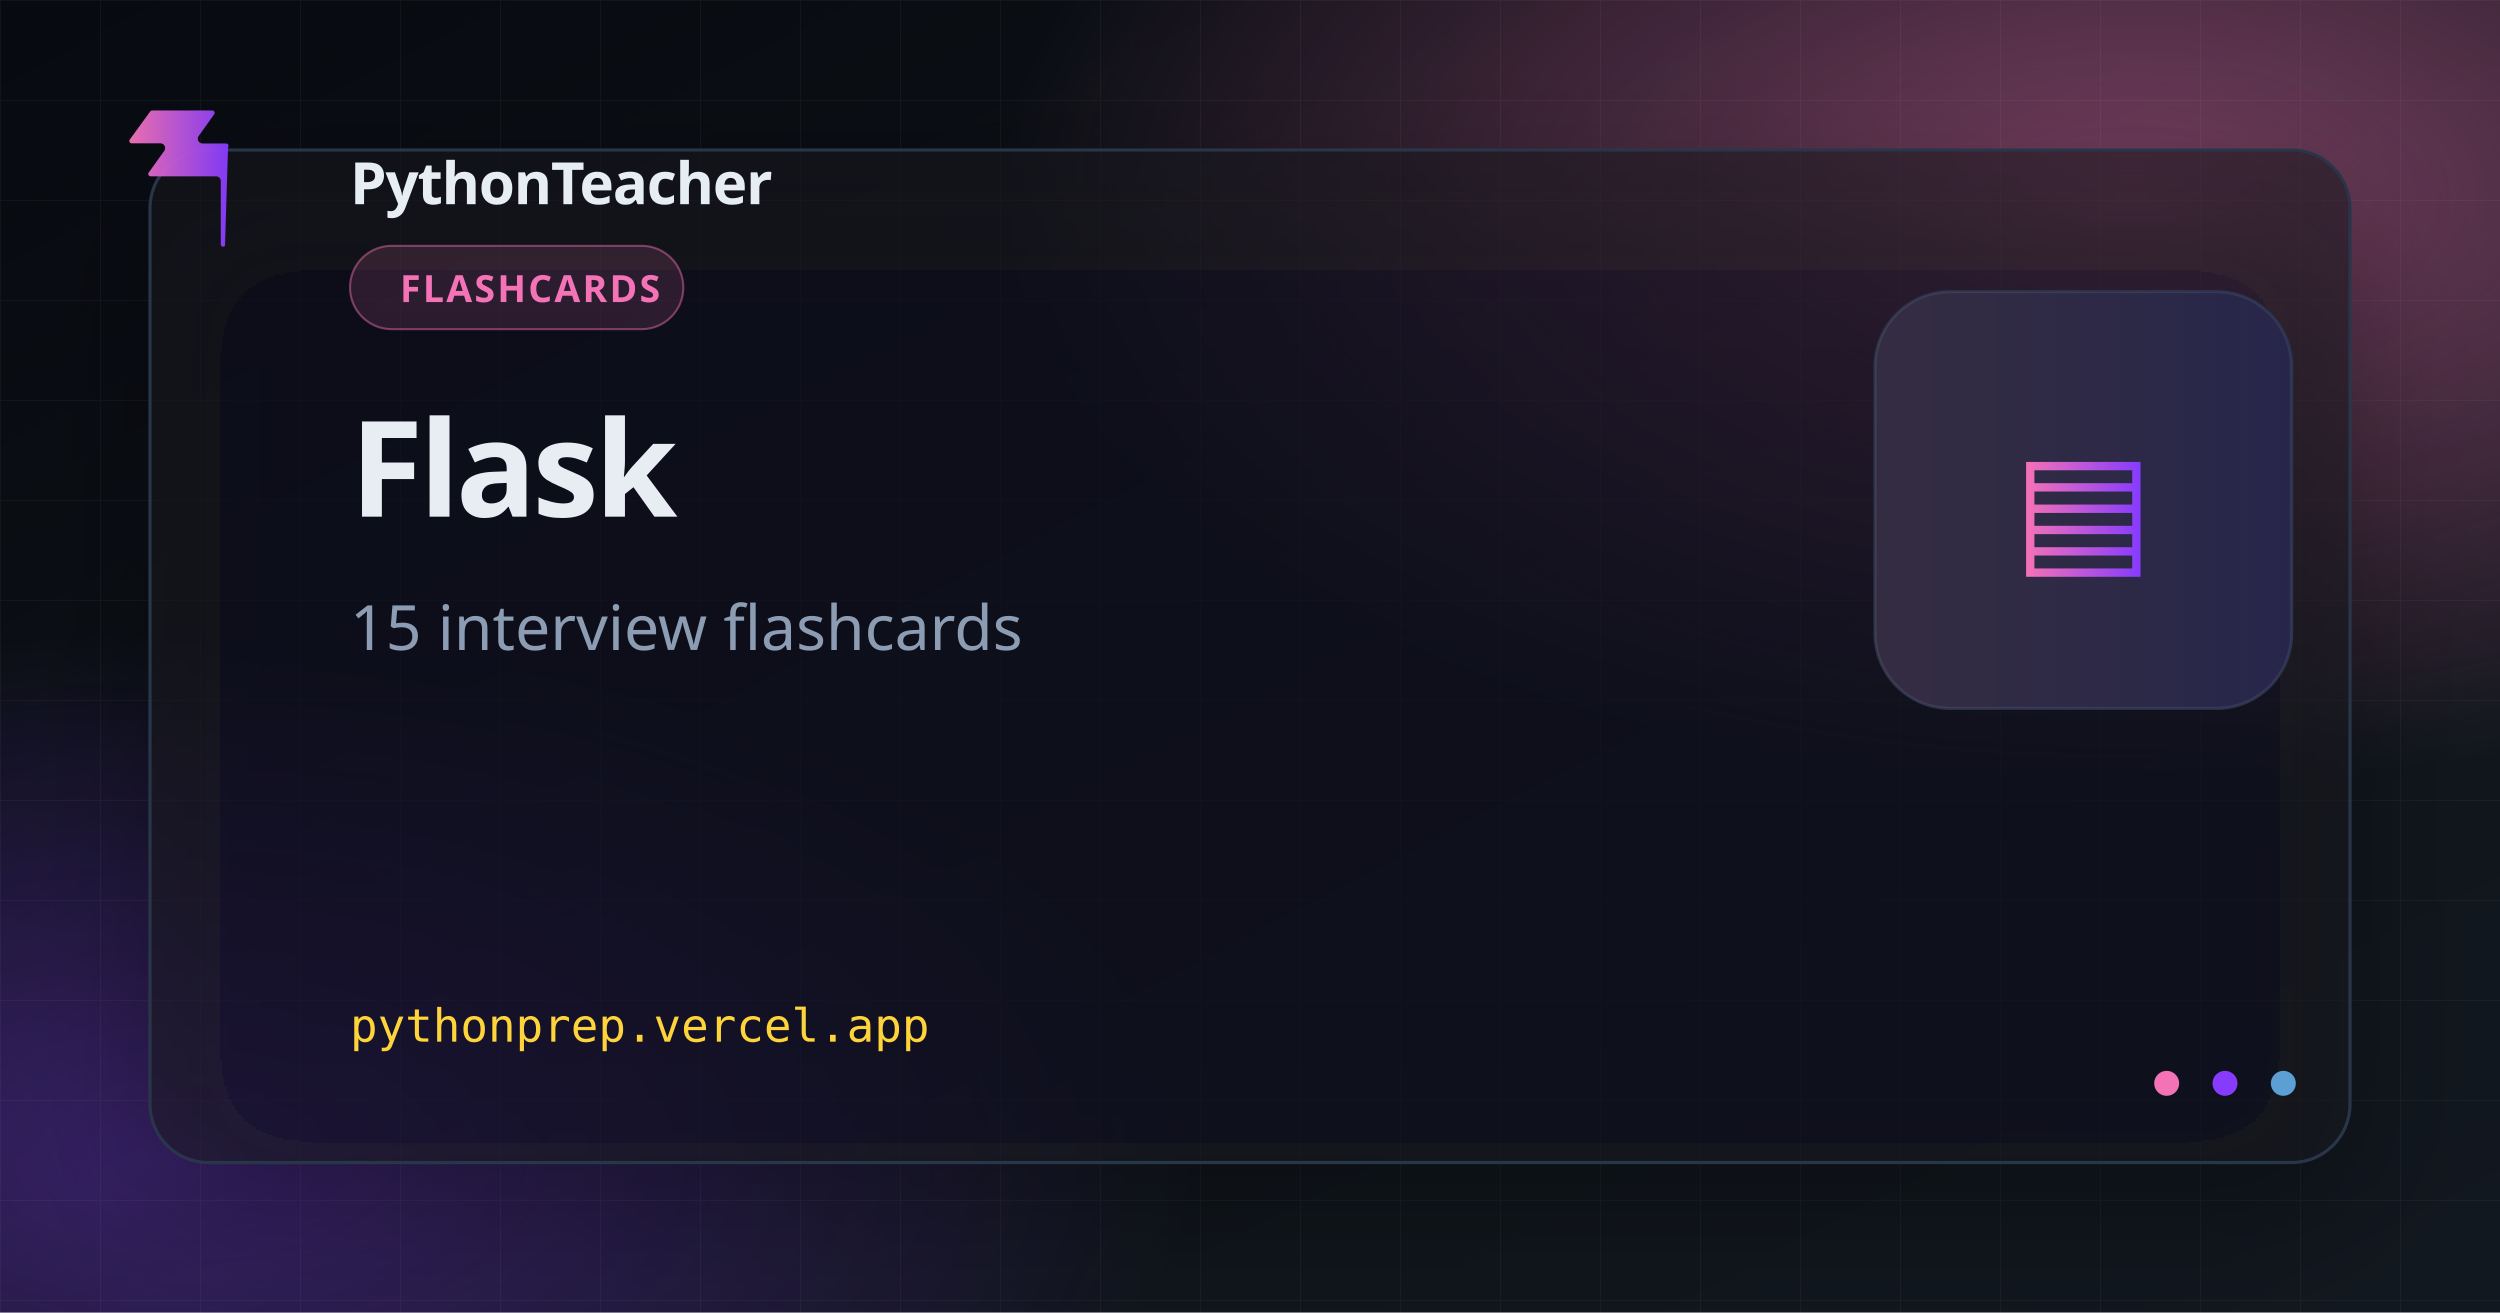
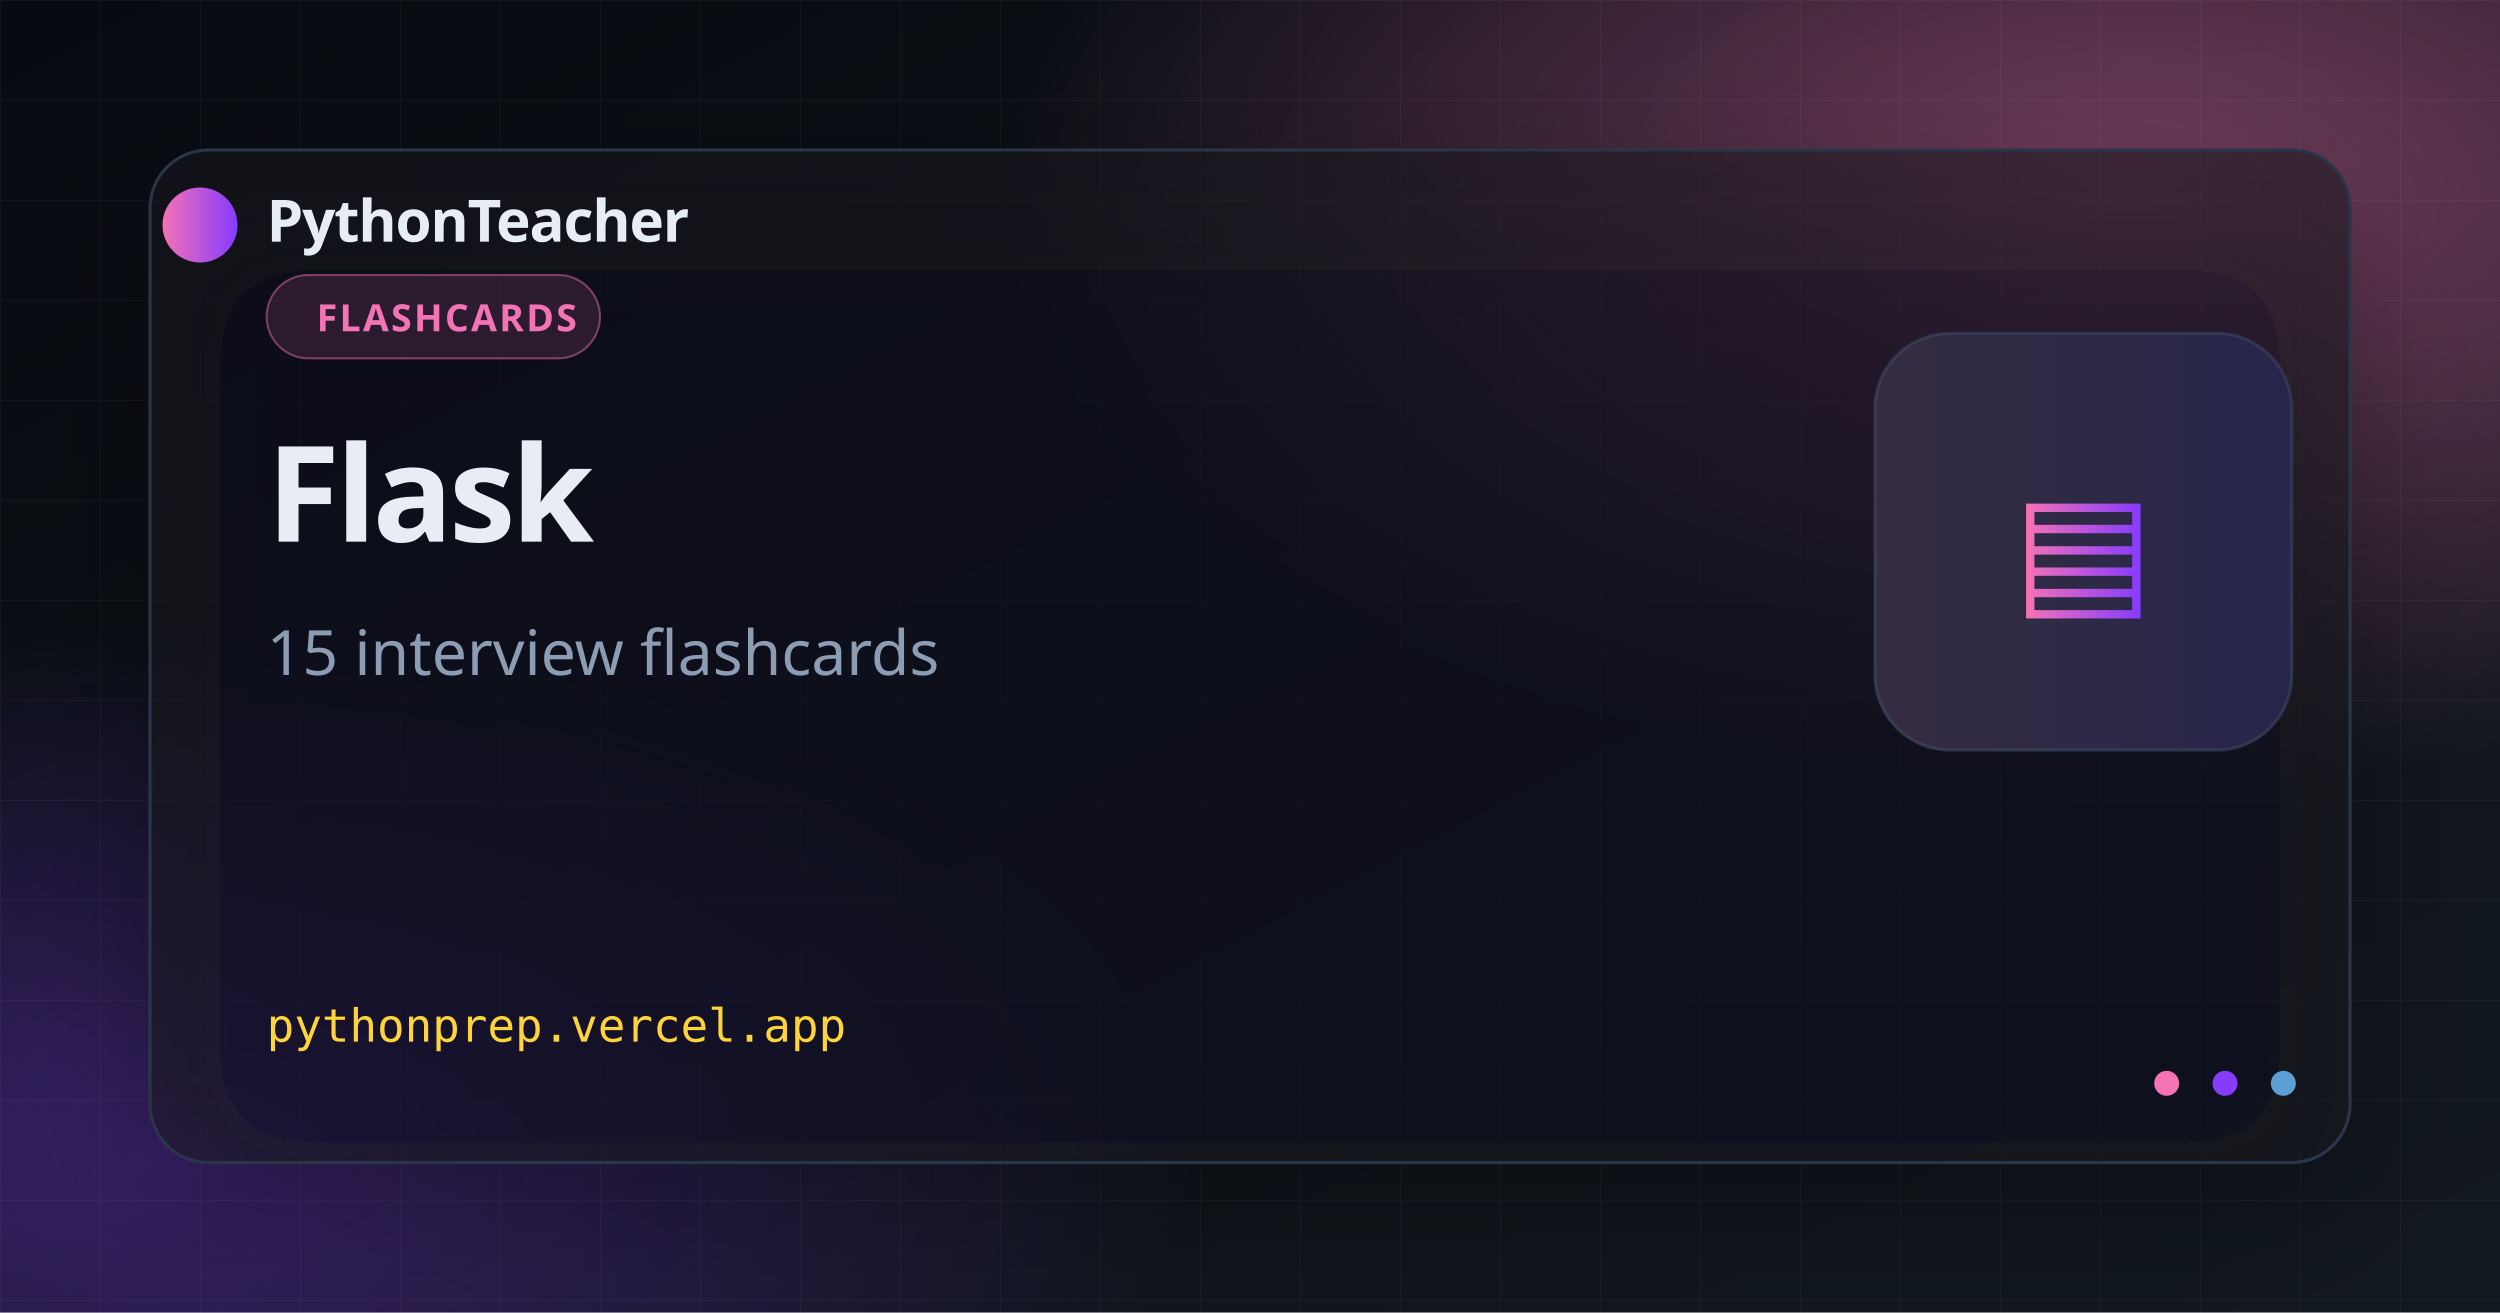
<svg xmlns="http://www.w3.org/2000/svg" width="1200" height="630" viewBox="0 0 1200 630">
  <defs>
    <linearGradient id="bg" x1="0%" y1="0%" x2="100%" y2="100%">
      <stop offset="0%" stop-color="#070a10" />
      <stop offset="55%" stop-color="#0f1419" />
      <stop offset="100%" stop-color="#121820" />
    </linearGradient>
    <radialGradient id="glow1" cx="85%" cy="15%" r="45%">
      <stop offset="0%" stop-color="#f472b6" stop-opacity="0.45" />
      <stop offset="100%" stop-color="#f472b6" stop-opacity="0" />
    </radialGradient>
    <radialGradient id="glow2" cx="8%" cy="88%" r="40%">
      <stop offset="0%" stop-color="#863bff" stop-opacity="0.35" />
      <stop offset="100%" stop-color="#863bff" stop-opacity="0" />
    </radialGradient>
    <linearGradient id="brand" x1="0%" y1="0%" x2="100%" y2="0%">
      <stop offset="0%" stop-color="#f472b6" />
      <stop offset="100%" stop-color="#863bff" />
    </linearGradient>
    <pattern id="grid" width="48" height="48" patternUnits="userSpaceOnUse">
      <path d="M 48 0 L 0 0 0 48" fill="none" stroke="#ffffff" stroke-opacity="0.04" stroke-width="1" />
    </pattern>
    <filter id="cardShadow" x="-20%" y="-20%" width="140%" height="140%">
      <feDropShadow dx="0" dy="24" stdDeviation="32" flood-color="#000" flood-opacity="0.55" />
    </filter>
  </defs>
  <rect width="1200" height="630" fill="url(#bg)" />
  <rect width="1200" height="630" fill="url(#glow1)" />
  <rect width="1200" height="630" fill="url(#glow2)" />
  <rect width="1200" height="630" fill="url(#grid)" />
  <rect x="72" y="72" width="1056" height="486" rx="28" fill="#121820" fill-opacity="0.55" stroke="#2a3548" stroke-width="1.5" filter="url(#cardShadow)" />
-   <path fill="url(#brand)" d="M108 118c-.66.85-2.02.37-2.02-.7V86.9a2.26 2.26 0 0 0-2.26-2.26H72.3c-.92 0-1.46-1.04-.92-1.79l7.48-10.47c1.07-1.5 0-3.58-1.84-3.58H63.2c-.92 0-1.46-1.04-.92-1.79L72.1 53.5c.21-.3.56-.47.92-.47h28.9c.92 0 1.46 1.04.92 1.79l-7.48 10.47c-1.07 1.5 0 3.58 1.84 3.58h11.38c.94 0 1.47 1.09.89 1.83L108 118z" opacity="0.95" />
-   <text x="168" y="98" fill="#e6edf3" font-family="Segoe UI, system-ui, sans-serif" font-size="28" font-weight="600" letter-spacing="-0.02em">PythonTeacher</text>
-   <rect x="168" y="118" width="160" height="40" rx="20" fill="#f472b6" fill-opacity="0.14" stroke="#f472b6" stroke-opacity="0.45" stroke-width="1" />
-   <text x="192" y="145" fill="#f472b6" font-family="Segoe UI, system-ui, sans-serif" font-size="18" font-weight="600" letter-spacing="0.06em">FLASHCARDS</text>
-   <text x="168" y="248" fill="#e8edf4" font-family="Segoe UI, system-ui, sans-serif" font-size="64" font-weight="700" letter-spacing="-0.03em">Flask</text>
-   <text x="168" y="312" fill="#8b9cb3" font-family="Segoe UI, system-ui, sans-serif" font-size="30" font-weight="400">15 interview flashcards</text>
-   <text x="168" y="500" fill="#ffd43b" font-family="ui-monospace, Consolas, monospace" font-size="22" font-weight="500">pythonprep.vercel.app</text>
-   <g transform="translate(900 140)">
+   <circle cx="96" cy="108" r="18" fill="url(#brand)" />
+   <text x="128" y="116" fill="#e6edf3" font-family="Segoe UI, system-ui, sans-serif" font-size="28" font-weight="600" letter-spacing="-0.02em">PythonTeacher</text>
+   <rect x="128" y="132" width="160" height="40" rx="20" fill="#f472b6" fill-opacity="0.14" stroke="#f472b6" stroke-opacity="0.45" stroke-width="1" />
+   <text x="152" y="159" fill="#f472b6" font-family="Segoe UI, system-ui, sans-serif" font-size="18" font-weight="600" letter-spacing="0.06em">FLASHCARDS</text>
+   <text x="128" y="260" fill="#e8edf4" font-family="Segoe UI, system-ui, sans-serif" font-size="64" font-weight="700" letter-spacing="-0.03em">Flask</text>
+   <text x="128" y="324" fill="#8b9cb3" font-family="Segoe UI, system-ui, sans-serif" font-size="30" font-weight="400">15 interview flashcards</text>
+   <text x="128" y="500" fill="#ffd43b" font-family="ui-monospace, Consolas, monospace" font-size="22" font-weight="500">pythonprep.vercel.app</text>
+   <g transform="translate(900 160)">
    <rect width="200" height="200" rx="36" fill="#1a2332" stroke="#2a3548" stroke-width="1.5" />
    <rect width="200" height="200" rx="36" fill="url(#brand)" fill-opacity="0.12" />
    <text x="100" y="128" text-anchor="middle" fill="url(#brand)" font-family="Segoe UI, system-ui, sans-serif" font-size="72" font-weight="700">▤</text>
  </g>
  <circle cx="1040" cy="520" r="6" fill="#f472b6" />
  <circle cx="1068" cy="520" r="6" fill="#863bff" />
  <circle cx="1096" cy="520" r="6" fill="#5b9fd4" />
</svg>
